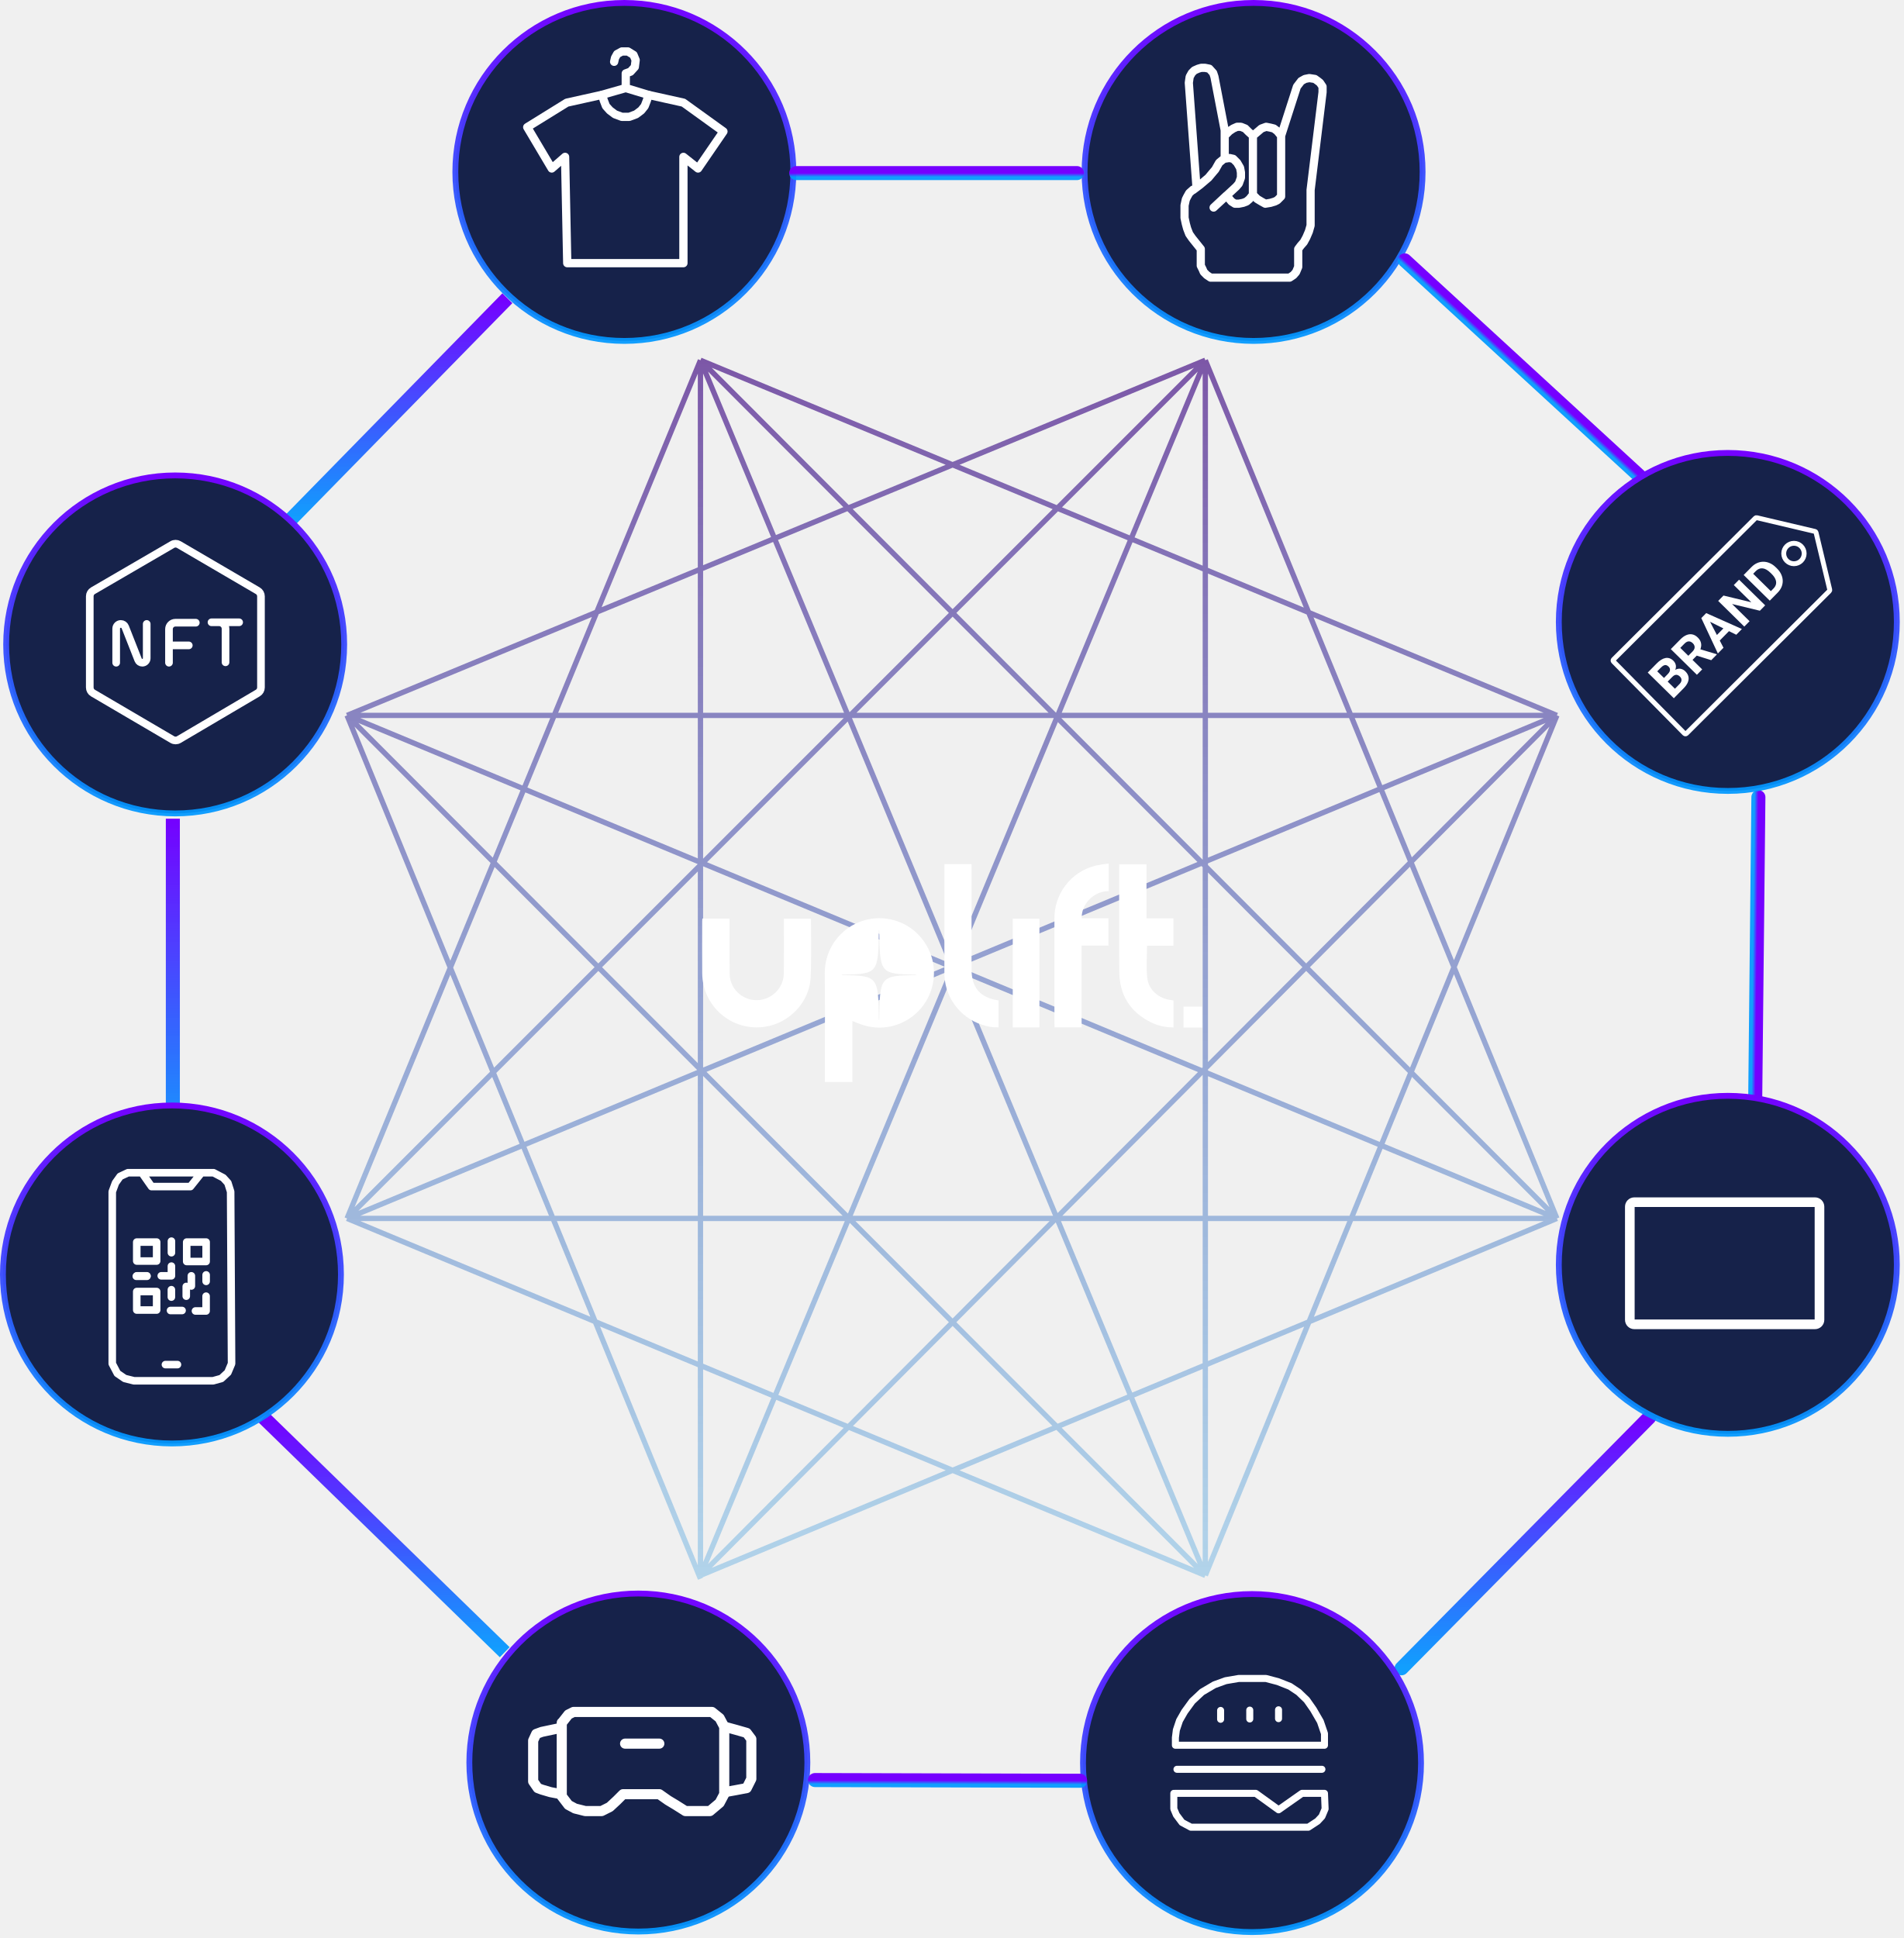
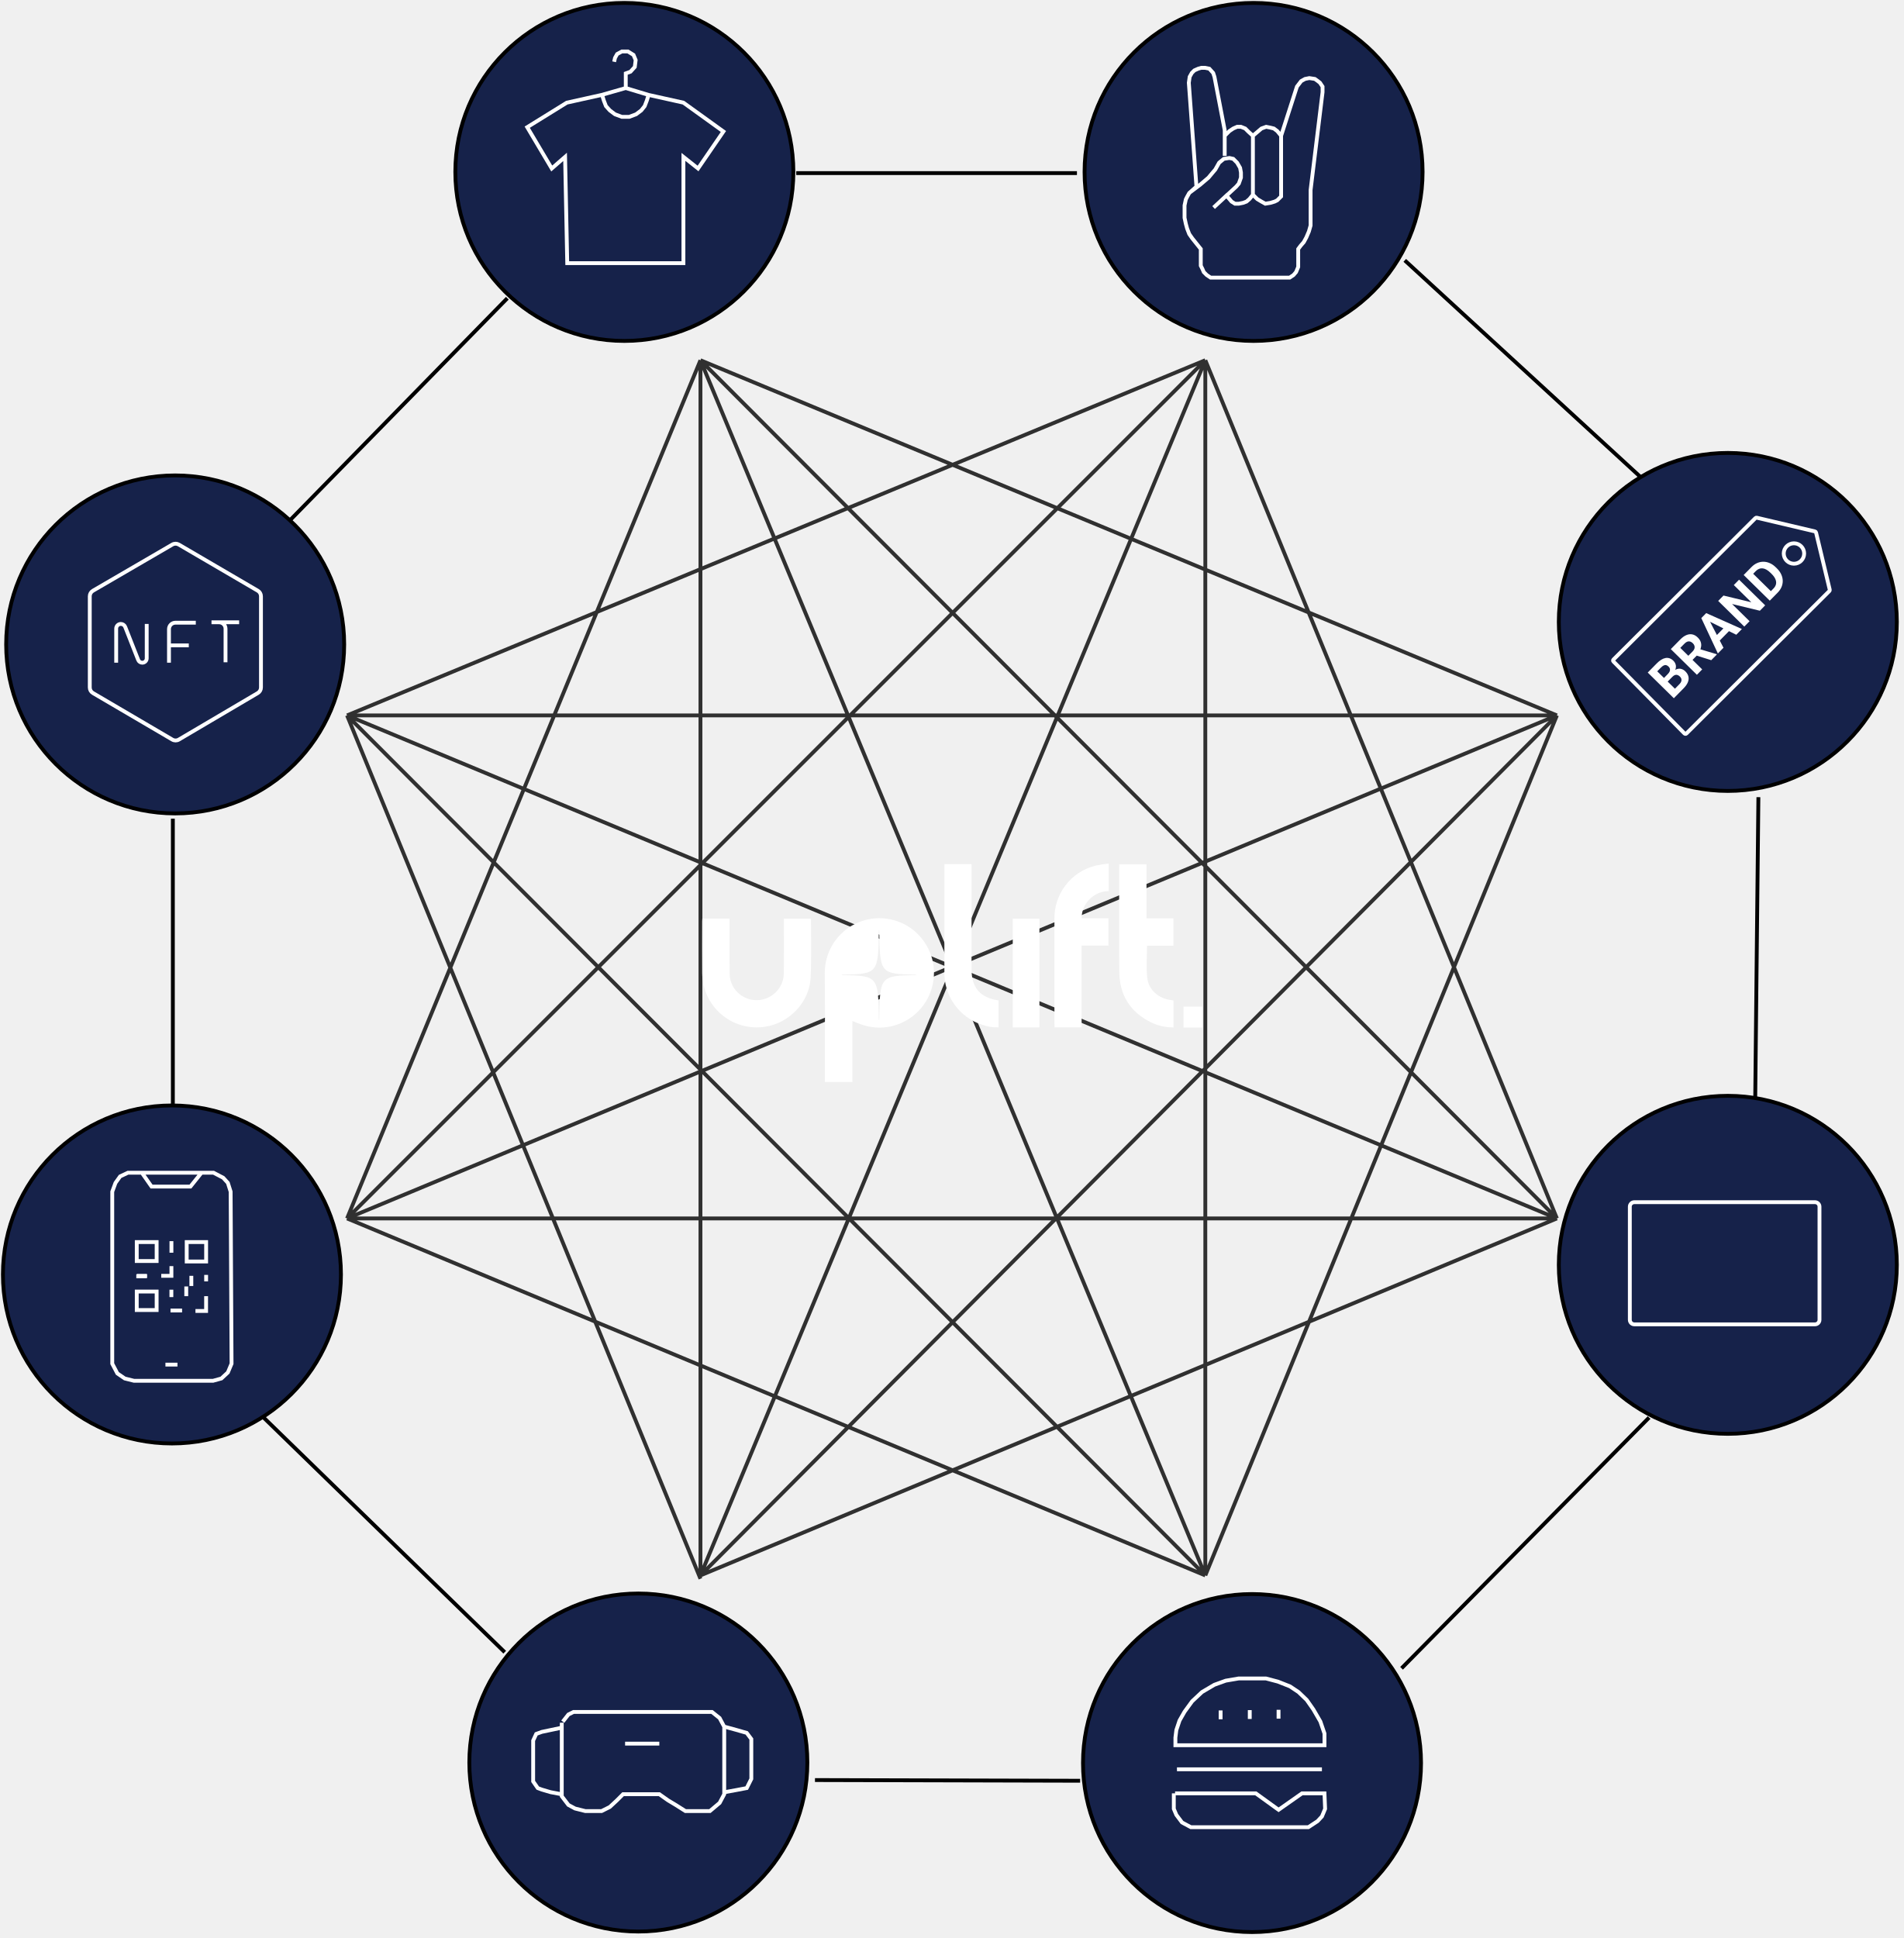
<svg xmlns="http://www.w3.org/2000/svg" width="496" height="505" viewBox="0 0 496 505" fill="none">
-   <circle cx="162.683" cy="44.8" r="44.038" fill="#16224A" stroke="url(#paint0_linear_0_1)" stroke-width="1.524" />
-   <circle cx="326.636" cy="44.8" r="44.038" fill="#16224A" stroke="url(#paint1_linear_0_1)" stroke-width="1.524" />
-   <path d="M163.05 22.94L168.992 24.733L178.074 26.752L188.5 34.263L181.885 43.906L178.074 40.878V68.571H147.802L147.241 40.878L143.766 43.906L137.375 33.142L147.69 26.752L156.771 24.733L163.05 22.94ZM163.05 22.94V19.128L164.283 18.679L165.404 17.446L165.629 15.652L165.068 14.307L163.61 13.41H162.041L160.807 14.082L160.247 15.091L160.023 16.101" stroke="white" stroke-width="2.153" stroke-linecap="round" stroke-linejoin="round" />
-   <path d="M156.883 24.733L157.331 26.191L157.892 27.648L158.901 28.77L160.246 29.779L162.04 30.451H163.946L165.74 29.779L167.085 28.77L167.982 27.648L168.543 26.191L168.991 24.733" stroke="white" stroke-width="2.153" stroke-linecap="round" stroke-linejoin="round" />
-   <path d="M132.193 77.714L75.508 135.619" stroke="url(#paint2_linear_0_1)" stroke-width="3.657" />
-   <path d="M429.691 369.384L365.195 434.717" stroke="url(#paint3_linear_0_1)" stroke-width="3.657" stroke-linecap="round" />
-   <path d="M45.039 213.333V301.408" stroke="url(#paint4_linear_0_1)" stroke-width="3.657" />
-   <path d="M68.688 369.384L131.508 430.529" stroke="url(#paint5_linear_0_1)" stroke-width="3.657" />
-   <circle cx="44.8" cy="332.098" r="44.038" fill="#16224A" stroke="url(#paint6_linear_0_1)" stroke-width="1.524" />
-   <path d="M36.961 305.583H33.346L31.298 306.547L30.093 308.234L29.25 310.523V355.344L30.575 357.875L32.503 359.2L34.913 359.802H55.516L57.685 359.2L59.372 357.634L60.336 355.344L60.095 310.523L59.372 308.234L58.167 306.909L55.637 305.583H52.504M36.961 305.583L39.491 309.198H49.612L52.504 305.583M36.961 305.583H52.504M43.106 355.585H46.239" stroke="white" stroke-width="1.97" stroke-linecap="round" stroke-linejoin="round" />
-   <path d="M35.633 332.452H38.283M35.633 341.368H40.814V336.548H35.633V341.368Z" stroke="white" stroke-width="1.97" stroke-linecap="round" stroke-linejoin="round" />
-   <path d="M44.669 323.416V326.428M35.633 328.596H40.814V323.657H35.633V328.596Z" stroke="white" stroke-width="1.97" stroke-linecap="round" stroke-linejoin="round" />
-   <path d="M44.666 329.922V332.451H42.016" stroke="white" stroke-width="1.97" stroke-linecap="round" stroke-linejoin="round" />
-   <path d="M35.516 332.572H38.287" stroke="white" stroke-width="1.97" stroke-linecap="round" stroke-linejoin="round" />
-   <path d="M44.656 336.066V337.994" stroke="white" stroke-width="1.97" stroke-linecap="round" stroke-linejoin="round" />
-   <path d="M44.43 341.488H47.442" stroke="white" stroke-width="1.97" stroke-linecap="round" stroke-linejoin="round" />
-   <path d="M50.93 341.609H53.701V337.754" stroke="white" stroke-width="1.97" stroke-linecap="round" stroke-linejoin="round" />
-   <path d="M48.531 337.753V335.223" stroke="white" stroke-width="1.97" stroke-linecap="round" stroke-linejoin="round" />
-   <path d="M49.859 335.102V332.452" stroke="white" stroke-width="1.97" stroke-linecap="round" stroke-linejoin="round" />
-   <path d="M53.711 332.211V333.897" stroke="white" stroke-width="1.97" stroke-linecap="round" stroke-linejoin="round" />
-   <path d="M48.648 328.717V323.656H53.709V328.717H48.648Z" stroke="white" stroke-width="1.97" stroke-linecap="round" stroke-linejoin="round" />
-   <path opacity="0.8" d="M182.513 93.866L314.06 410.519M182.513 93.866V410.519M182.513 93.866L405.673 317.497M182.513 93.866L90.43 317.497M182.513 93.866L405.673 186.419M314.06 410.519V93.866M314.06 410.519L90.43 186.419M314.06 410.519L405.673 186.419M314.06 410.519L90.43 317.497M314.06 93.866L90.43 317.497M314.06 93.866L405.673 317.497M314.06 93.866L90.43 186.419M314.06 93.866L182.513 410.519M90.43 317.497H405.673M90.43 317.497L405.673 186.419M405.673 317.497L90.43 186.419M405.673 317.497L182.513 410.519M90.43 186.419H405.673M90.43 186.419L182.513 411.392M182.513 410.519L405.673 186.419" stroke="url(#paint7_linear_0_1)" stroke-width="1.381" />
-   <circle cx="166.331" cy="459.274" r="44.038" fill="#16224A" stroke="url(#paint8_linear_0_1)" stroke-width="1.524" />
-   <path d="M146.375 448.893V468.062L148.106 470.325L149.836 471.257L152.499 471.923H156.759L158.889 470.858L160.752 469.127L162.35 467.53H171.801L174.064 469.127L176.061 470.325L178.591 471.923H184.98L187.51 469.793L188.708 467.53V463.936V449.958L187.51 447.695L185.513 446.097H149.437L148.106 446.763L146.641 448.626" stroke="white" stroke-width="2.635" stroke-linecap="round" stroke-linejoin="round" />
-   <path d="M162.875 454.351H171.794" stroke="white" stroke-width="2.635" stroke-linecap="round" stroke-linejoin="round" />
-   <path d="M188.844 449.958L191.772 450.756L194.568 451.555L195.766 453.152V463.536L194.568 465.932L191.772 466.465L188.844 466.997" stroke="white" stroke-width="2.635" stroke-linecap="round" stroke-linejoin="round" />
-   <path d="M146.244 450.224L143.714 450.757L141.185 451.289L139.721 451.822L138.922 453.552V464.202L140.12 465.933L141.185 466.332L143.448 466.998L146.244 467.53" stroke="white" stroke-width="2.635" stroke-linecap="round" stroke-linejoin="round" />
-   <circle cx="45.644" cy="167.923" r="44.038" fill="#16224A" stroke="url(#paint9_linear_0_1)" stroke-width="1.524" />
-   <path d="M23.391 179.146V155.379C23.391 154.783 23.708 154.231 24.224 153.931L44.904 141.901C45.426 141.597 46.07 141.598 46.592 141.903L67.168 153.931C67.682 154.231 67.998 154.782 67.998 155.377V179.148C67.998 179.741 67.684 180.29 67.174 180.591L46.597 192.719C46.073 193.028 45.423 193.028 44.899 192.721L24.218 180.591C23.706 180.29 23.391 179.74 23.391 179.146Z" stroke="white" stroke-width="1.993" stroke-linecap="round" stroke-linejoin="round" />
-   <path d="M30.273 172.689V163.8C30.273 163.129 30.817 162.585 31.488 162.585V162.585C31.988 162.585 32.436 162.89 32.619 163.355L36.006 171.959C36.179 172.4 36.604 172.689 37.077 172.689V172.689C37.712 172.689 38.228 172.174 38.228 171.538V162.585" stroke="white" stroke-width="1.993" stroke-linecap="round" stroke-linejoin="round" />
-   <path d="M44.031 172.689V168.174M51.018 162.262H45.706C44.781 162.262 44.031 163.012 44.031 163.937V168.174M44.031 168.174H49.191" stroke="white" stroke-width="1.993" stroke-linecap="round" stroke-linejoin="round" />
-   <path d="M58.764 172.581V163.83C58.764 162.905 58.014 162.155 57.089 162.155H55.109H62.311" stroke="white" stroke-width="1.993" stroke-linecap="round" stroke-linejoin="round" />
+   <circle cx="162.683" cy="44.8" r="44.038" fill="#16224A" stroke="url(#paint0_linear_0_1)" strokeWidth="1.524" />
+   <circle cx="326.636" cy="44.8" r="44.038" fill="#16224A" stroke="url(#paint1_linear_0_1)" strokeWidth="1.524" />
+   <path d="M163.05 22.94L168.992 24.733L178.074 26.752L188.5 34.263L181.885 43.906L178.074 40.878V68.571H147.802L147.241 40.878L143.766 43.906L137.375 33.142L147.69 26.752L156.771 24.733L163.05 22.94ZM163.05 22.94V19.128L164.283 18.679L165.404 17.446L165.629 15.652L165.068 14.307L163.61 13.41H162.041L160.807 14.082L160.247 15.091L160.023 16.101" stroke="white" strokeWidth="2.153" strokeLinecap="round" strokeLinejoin="round" />
+   <path d="M156.883 24.733L157.331 26.191L157.892 27.648L158.901 28.77L160.246 29.779L162.04 30.451H163.946L165.74 29.779L167.085 28.77L167.982 27.648L168.543 26.191L168.991 24.733" stroke="white" strokeWidth="2.153" strokeLinecap="round" strokeLinejoin="round" />
+   <path d="M132.193 77.714L75.508 135.619" stroke="url(#paint2_linear_0_1)" strokeWidth="3.657" />
+   <path d="M429.691 369.384L365.195 434.717" stroke="url(#paint3_linear_0_1)" strokeWidth="3.657" strokeLinecap="round" />
+   <path d="M45.039 213.333V301.408" stroke="url(#paint4_linear_0_1)" strokeWidth="3.657" />
+   <path d="M68.688 369.384L131.508 430.529" stroke="url(#paint5_linear_0_1)" strokeWidth="3.657" />
+   <circle cx="44.8" cy="332.098" r="44.038" fill="#16224A" stroke="url(#paint6_linear_0_1)" strokeWidth="1.524" />
+   <path d="M36.961 305.583H33.346L31.298 306.547L30.093 308.234L29.25 310.523V355.344L30.575 357.875L32.503 359.2L34.913 359.802H55.516L57.685 359.2L59.372 357.634L60.336 355.344L60.095 310.523L59.372 308.234L58.167 306.909L55.637 305.583H52.504M36.961 305.583L39.491 309.198H49.612L52.504 305.583M36.961 305.583H52.504M43.106 355.585H46.239" stroke="white" strokeWidth="1.97" strokeLinecap="round" strokeLinejoin="round" />
+   <path d="M35.633 332.452H38.283M35.633 341.368H40.814V336.548H35.633V341.368Z" stroke="white" strokeWidth="1.97" strokeLinecap="round" strokeLinejoin="round" />
+   <path d="M44.669 323.416V326.428M35.633 328.596H40.814V323.657H35.633V328.596Z" stroke="white" strokeWidth="1.97" strokeLinecap="round" strokeLinejoin="round" />
+   <path d="M44.666 329.922V332.451H42.016" stroke="white" strokeWidth="1.97" strokeLinecap="round" strokeLinejoin="round" />
+   <path d="M35.516 332.572H38.287" stroke="white" strokeWidth="1.97" strokeLinecap="round" strokeLinejoin="round" />
+   <path d="M44.656 336.066V337.994" stroke="white" strokeWidth="1.97" strokeLinecap="round" strokeLinejoin="round" />
+   <path d="M44.43 341.488H47.442" stroke="white" strokeWidth="1.97" strokeLinecap="round" strokeLinejoin="round" />
+   <path d="M50.93 341.609H53.701V337.754" stroke="white" strokeWidth="1.97" strokeLinecap="round" strokeLinejoin="round" />
+   <path d="M48.531 337.753V335.223" stroke="white" strokeWidth="1.97" strokeLinecap="round" strokeLinejoin="round" />
+   <path d="M49.859 335.102V332.452" stroke="white" strokeWidth="1.97" strokeLinecap="round" strokeLinejoin="round" />
+   <path d="M53.711 332.211V333.897" stroke="white" strokeWidth="1.97" strokeLinecap="round" strokeLinejoin="round" />
+   <path d="M48.648 328.717V323.656H53.709V328.717H48.648Z" stroke="white" strokeWidth="1.97" strokeLinecap="round" strokeLinejoin="round" />
+   <path opacity="0.8" d="M182.513 93.866L314.06 410.519M182.513 93.866V410.519M182.513 93.866L405.673 317.497M182.513 93.866L90.43 317.497M182.513 93.866L405.673 186.419M314.06 410.519V93.866M314.06 410.519L90.43 186.419M314.06 410.519L405.673 186.419M314.06 410.519L90.43 317.497M314.06 93.866L90.43 317.497M314.06 93.866L405.673 317.497M314.06 93.866L90.43 186.419M314.06 93.866L182.513 410.519M90.43 317.497H405.673M90.43 317.497L405.673 186.419M405.673 317.497L90.43 186.419M405.673 317.497L182.513 410.519M90.43 186.419H405.673M90.43 186.419L182.513 411.392M182.513 410.519L405.673 186.419" stroke="url(#paint7_linear_0_1)" strokeWidth="1.381" />
+   <circle cx="166.331" cy="459.274" r="44.038" fill="#16224A" stroke="url(#paint8_linear_0_1)" strokeWidth="1.524" />
+   <path d="M146.375 448.893V468.062L148.106 470.325L149.836 471.257L152.499 471.923H156.759L158.889 470.858L160.752 469.127L162.35 467.53H171.801L174.064 469.127L176.061 470.325L178.591 471.923H184.98L187.51 469.793L188.708 467.53V463.936V449.958L187.51 447.695L185.513 446.097H149.437L148.106 446.763L146.641 448.626" stroke="white" strokeWidth="2.635" strokeLinecap="round" strokeLinejoin="round" />
+   <path d="M162.875 454.351H171.794" stroke="white" strokeWidth="2.635" strokeLinecap="round" strokeLinejoin="round" />
+   <path d="M188.844 449.958L191.772 450.756L194.568 451.555L195.766 453.152V463.536L194.568 465.932L191.772 466.465L188.844 466.997" stroke="white" strokeWidth="2.635" strokeLinecap="round" strokeLinejoin="round" />
+   <path d="M146.244 450.224L143.714 450.757L141.185 451.289L139.721 451.822L138.922 453.552V464.202L140.12 465.933L141.185 466.332L143.448 466.998L146.244 467.53" stroke="white" strokeWidth="2.635" strokeLinecap="round" strokeLinejoin="round" />
+   <circle cx="45.644" cy="167.923" r="44.038" fill="#16224A" stroke="url(#paint9_linear_0_1)" strokeWidth="1.524" />
+   <path d="M23.391 179.146V155.379C23.391 154.783 23.708 154.231 24.224 153.931L44.904 141.901C45.426 141.597 46.07 141.598 46.592 141.903L67.168 153.931C67.682 154.231 67.998 154.782 67.998 155.377V179.148C67.998 179.741 67.684 180.29 67.174 180.591L46.597 192.719C46.073 193.028 45.423 193.028 44.899 192.721L24.218 180.591C23.706 180.29 23.391 179.74 23.391 179.146Z" stroke="white" strokeWidth="1.993" strokeLinecap="round" strokeLinejoin="round" />
+   <path d="M30.273 172.689V163.8C30.273 163.129 30.817 162.585 31.488 162.585V162.585C31.988 162.585 32.436 162.89 32.619 163.355L36.006 171.959C36.179 172.4 36.604 172.689 37.077 172.689V172.689C37.712 172.689 38.228 172.174 38.228 171.538V162.585" stroke="white" strokeWidth="1.993" strokeLinecap="round" strokeLinejoin="round" />
+   <path d="M44.031 172.689V168.174M51.018 162.262H45.706C44.781 162.262 44.031 163.012 44.031 163.937V168.174M44.031 168.174H49.191" stroke="white" strokeWidth="1.993" strokeLinecap="round" strokeLinejoin="round" />
+   <path d="M58.764 172.581V163.83C58.764 162.905 58.014 162.155 57.089 162.155H55.109H62.311" stroke="white" strokeWidth="1.993" strokeLinecap="round" strokeLinejoin="round" />
  <path d="M211.218 239.379H204.251C204.251 239.787 204.251 240.138 204.251 240.49C204.251 244.875 204.283 249.261 204.236 253.644C204.205 255.501 203.447 257.272 202.125 258.577C200.802 259.881 199.021 260.614 197.163 260.618C195.321 260.634 193.546 259.922 192.226 258.636C190.906 257.351 190.147 255.596 190.115 253.754C190.052 249.307 190.095 244.865 190.091 240.421C190.091 240.077 190.091 239.733 190.091 239.361H183.007C182.99 239.666 182.968 239.872 182.968 240.077C182.968 244.581 182.93 249.086 182.976 253.589C182.985 255.616 183.429 257.618 184.276 259.459C185.124 261.3 186.356 262.938 187.889 264.263C189.423 265.588 191.223 266.57 193.168 267.141C195.112 267.712 197.157 267.86 199.163 267.575C205.571 266.721 210.928 261.178 211.223 254.725C211.452 249.724 211.306 244.706 211.321 239.697C211.303 239.586 211.269 239.478 211.218 239.379" fill="white" />
  <path d="M298.932 254.793C298.626 252.067 298.869 249.28 298.869 246.433H305.761V239.299H298.733V225.212H291.628V225.899C291.628 235.057 291.554 244.216 291.655 253.372C291.723 259.363 294.562 263.767 299.955 266.426C301.768 267.299 303.757 267.741 305.769 267.717V260.709C305.576 260.672 305.383 260.624 305.188 260.602C301.937 260.231 299.294 258.02 298.932 254.793" fill="white" />
  <path d="M274.745 239.618C274.731 248.652 274.731 257.685 274.745 266.718C274.745 267.035 274.772 267.352 274.789 267.704H281.823V246.394H288.822V239.286H281.844C281.817 237.851 282.256 236.446 283.093 235.28C283.743 234.337 284.61 233.564 285.622 233.028C286.633 232.491 287.759 232.206 288.904 232.198V225.019C287.729 225.138 286.562 225.323 285.409 225.574C282.3 226.356 279.551 228.173 277.612 230.725C275.674 233.278 274.663 236.414 274.745 239.618" fill="white" />
  <path d="M253.144 252.563C253.144 243.799 253.144 235.034 253.144 226.269V225.182H246.071V226.157C246.071 235.16 246.072 244.164 246.075 253.167C245.994 256.218 246.901 259.213 248.66 261.707C250.419 264.201 252.937 266.059 255.839 267.006C257.229 267.521 258.708 267.758 260.19 267.702V260.686C255.393 259.984 253.144 257.371 253.144 252.564" fill="white" />
  <path d="M270.833 239.398H263.891V267.711H270.833V239.398Z" fill="white" />
  <path d="M313.252 262.303H308.383V267.762H313.252V262.303Z" fill="white" />
  <path d="M242.417 248.431C241.219 245.323 238.984 242.725 236.089 241.077C233.921 239.862 231.473 239.237 228.988 239.262C226.503 239.288 224.068 239.964 221.925 241.224C219.783 242.483 218.008 244.281 216.776 246.44C215.545 248.599 214.9 251.042 214.906 253.527C214.974 259.91 214.958 266.4 214.943 272.675C214.937 275.37 214.93 278.159 214.93 280.897V281.935H222.105V266.062C222.457 266.194 222.793 266.328 223.12 266.458C223.85 266.767 224.598 267.031 225.361 267.247C226.458 267.544 227.584 267.72 228.72 267.773C231.062 267.834 233.383 267.317 235.478 266.267C237.573 265.218 239.377 263.669 240.731 261.757C242.085 259.845 242.947 257.629 243.241 255.304C243.535 252.98 243.252 250.619 242.417 248.43M238.717 254.087C229.333 254.251 229.244 254.359 229.107 265.681H228.99C228.853 254.359 228.763 254.251 219.379 254.087V253.97C228.763 253.805 228.852 253.697 228.99 242.375H229.107C229.243 253.697 229.333 253.805 238.717 253.97V254.087Z" fill="white" />
-   <circle cx="326.229" cy="459.414" r="44.038" fill="#16224A" stroke="url(#paint10_linear_0_1)" stroke-width="1.524" />
-   <path d="M306.672 461.04H344.444" stroke="white" stroke-width="1.829" stroke-linecap="round" stroke-linejoin="round" />
-   <path d="M345.11 454.772H306.266V452.792L306.513 450.813L307.338 448.339L308.657 446.03L310.637 443.308L313.193 440.916L316.41 439.02L319.379 437.947L322.76 437.37H329.853L332.987 438.195L336.121 439.432L338.347 440.916L340.492 442.978L342.223 445.452L344.038 448.586L345.11 451.72V454.772Z" stroke="white" stroke-width="1.829" stroke-linecap="round" stroke-linejoin="round" />
-   <path d="M318.047 445.7V448.008" stroke="white" stroke-width="1.829" stroke-linecap="round" stroke-linejoin="round" />
-   <path d="M325.641 445.617V447.926" stroke="white" stroke-width="1.829" stroke-linecap="round" stroke-linejoin="round" />
-   <path d="M333.141 445.535V447.843" stroke="white" stroke-width="1.829" stroke-linecap="round" stroke-linejoin="round" />
-   <path d="M306.181 467.308H327.212L333.15 471.596L339.253 467.308H345.108L345.273 471.349L344.449 473.328L343.294 474.565L340.902 476.132H310.305L307.996 474.895L306.511 472.916L305.852 471.349V467.308" stroke="white" stroke-width="1.829" stroke-linecap="round" stroke-linejoin="round" />
-   <path d="M326.462 35.379V50.743M326.462 35.379L325.349 34.377L324.458 33.486L323.345 33.041H322.343L321.341 33.486L320.339 34.154L319.114 35.379M326.462 35.379L327.91 34.154L328.689 33.486L329.914 33.041L331.027 33.263L331.918 33.486L332.808 34.154L333.81 35.379M326.462 50.743L325.572 51.857L324.792 52.525L323.902 52.859L322.788 53.081H321.786L320.895 52.525L320.339 51.857L319.559 50.966L316.219 54.083L322.12 48.628L322.788 47.849L323.345 46.29V44.954L323.122 43.729L322.343 42.393L321.341 41.391L320.339 41.168L318.891 41.391L317.667 42.393L316.665 44.174L315.997 44.954L314.883 46.29L312.657 48.182L311.766 48.85M326.462 50.743L326.908 51.189L327.576 51.857L328.689 52.525L329.691 53.081L331.027 52.859L332.14 52.525L332.808 52.191L333.81 51.189V49.852V35.379M311.766 48.85L310.875 49.519V49.407L309.873 50.298L309.316 51.3L308.982 51.968L308.648 53.527V55.308V56.755L308.982 58.314L309.316 59.539L309.873 60.986L310.652 62.1L311.989 63.77L312.879 64.883V69.225L313.325 70.116L313.659 70.895L314.438 71.674L315.44 72.343H336.037L337.039 71.674L337.707 70.895L338.264 69.559V64.883L338.932 63.992L339.711 63.102L340.379 61.877L341.047 60.318L341.493 58.76V49.519L344.61 24.023V22.575L343.942 21.573L343.385 21.128L342.606 20.571L341.159 20.348L340.045 20.571L339.043 21.128L337.93 22.575L333.81 35.379M311.766 48.85L309.762 21.573L309.984 20.014L310.541 19.012L311.209 18.344L312.211 17.899L312.991 17.676H313.993L315.106 17.899L316.108 19.012L316.442 20.014L319.114 33.931V35.379M319.114 40.612V35.379" stroke="white" stroke-width="2.133" stroke-linecap="round" stroke-linejoin="round" />
-   <path d="M207.469 45.105H280.611" stroke="url(#paint11_linear_0_1)" stroke-width="3.657" stroke-linecap="round" stroke-linejoin="round" />
-   <path d="M366.031 67.846L428.014 124.803" stroke="url(#paint12_linear_0_1)" stroke-width="3.657" stroke-linecap="round" stroke-linejoin="round" />
-   <path d="M458.172 207.726L457.334 287.298" stroke="url(#paint13_linear_0_1)" stroke-width="3.657" stroke-linecap="round" stroke-linejoin="round" />
-   <path d="M212.352 463.845L281.441 464.024" stroke="url(#paint14_linear_0_1)" stroke-width="3.657" stroke-linecap="round" stroke-linejoin="round" />
-   <circle cx="450.206" cy="329.585" r="44.038" fill="#16224A" stroke="url(#_888)" stroke-width="1.524" />
-   <path d="M424.672 343.917V314.439C424.672 313.79 425.198 313.264 425.847 313.264H472.915C473.564 313.264 474.091 313.79 474.091 314.439V343.917C474.091 344.566 473.564 345.093 472.915 345.093H425.847C425.198 345.093 424.672 344.566 424.672 343.917Z" stroke="white" stroke-width="2.513" />
-   <circle cx="450.206" cy="162.063" r="44.038" fill="#16224A" stroke="url(#paint16_linear_0_1_kkk)" stroke-width="1.524" />
-   <path d="M438.917 191.13L420.405 172.37C420.267 172.231 420.268 172.007 420.407 171.868L457.407 134.994C457.494 134.907 457.62 134.872 457.739 134.9L472.924 138.48C473.054 138.511 473.157 138.613 473.188 138.743L476.766 153.673C476.795 153.793 476.759 153.92 476.671 154.008L439.422 191.132C439.282 191.271 439.056 191.27 438.917 191.13Z" stroke="white" stroke-width="1.267" />
-   <circle cx="467.436" cy="144.234" r="2.662" stroke="white" stroke-width="1.267" />
+   <circle cx="326.229" cy="459.414" r="44.038" fill="#16224A" stroke="url(#paint10_linear_0_1)" strokeWidth="1.524" />
+   <path d="M306.672 461.04H344.444" stroke="white" strokeWidth="1.829" strokeLinecap="round" strokeLinejoin="round" />
+   <path d="M345.11 454.772H306.266V452.792L306.513 450.813L307.338 448.339L308.657 446.03L310.637 443.308L313.193 440.916L316.41 439.02L319.379 437.947L322.76 437.37H329.853L332.987 438.195L336.121 439.432L338.347 440.916L340.492 442.978L342.223 445.452L344.038 448.586L345.11 451.72V454.772Z" stroke="white" strokeWidth="1.829" strokeLinecap="round" strokeLinejoin="round" />
+   <path d="M318.047 445.7V448.008" stroke="white" strokeWidth="1.829" strokeLinecap="round" strokeLinejoin="round" />
+   <path d="M325.641 445.617V447.926" stroke="white" strokeWidth="1.829" strokeLinecap="round" strokeLinejoin="round" />
+   <path d="M333.141 445.535V447.843" stroke="white" strokeWidth="1.829" strokeLinecap="round" strokeLinejoin="round" />
+   <path d="M306.181 467.308H327.212L333.15 471.596L339.253 467.308H345.108L345.273 471.349L344.449 473.328L343.294 474.565L340.902 476.132H310.305L307.996 474.895L306.511 472.916L305.852 471.349V467.308" stroke="white" strokeWidth="1.829" strokeLinecap="round" strokeLinejoin="round" />
+   <path d="M326.462 35.379V50.743M326.462 35.379L325.349 34.377L324.458 33.486L323.345 33.041H322.343L321.341 33.486L320.339 34.154L319.114 35.379M326.462 35.379L327.91 34.154L328.689 33.486L329.914 33.041L331.027 33.263L331.918 33.486L332.808 34.154L333.81 35.379M326.462 50.743L325.572 51.857L324.792 52.525L323.902 52.859L322.788 53.081H321.786L320.895 52.525L320.339 51.857L319.559 50.966L316.219 54.083L322.12 48.628L322.788 47.849L323.345 46.29V44.954L323.122 43.729L322.343 42.393L321.341 41.391L320.339 41.168L318.891 41.391L317.667 42.393L316.665 44.174L315.997 44.954L314.883 46.29L312.657 48.182L311.766 48.85M326.462 50.743L326.908 51.189L327.576 51.857L328.689 52.525L329.691 53.081L331.027 52.859L332.14 52.525L332.808 52.191L333.81 51.189V49.852V35.379M311.766 48.85L310.875 49.519V49.407L309.873 50.298L309.316 51.3L308.982 51.968L308.648 53.527V55.308V56.755L308.982 58.314L309.316 59.539L309.873 60.986L310.652 62.1L311.989 63.77L312.879 64.883V69.225L313.325 70.116L313.659 70.895L314.438 71.674L315.44 72.343H336.037L337.039 71.674L337.707 70.895L338.264 69.559V64.883L338.932 63.992L339.711 63.102L340.379 61.877L341.047 60.318L341.493 58.76V49.519L344.61 24.023V22.575L343.942 21.573L343.385 21.128L342.606 20.571L341.159 20.348L340.045 20.571L339.043 21.128L337.93 22.575L333.81 35.379M311.766 48.85L309.762 21.573L309.984 20.014L310.541 19.012L311.209 18.344L312.211 17.899L312.991 17.676H313.993L315.106 17.899L316.108 19.012L316.442 20.014L319.114 33.931V35.379M319.114 40.612V35.379" stroke="white" strokeWidth="2.133" strokeLinecap="round" strokeLinejoin="round" />
+   <path d="M207.469 45.105H280.611" stroke="url(#paint11_linear_0_1)" strokeWidth="3.657" strokeLinecap="round" strokeLinejoin="round" />
+   <path d="M366.031 67.846L428.014 124.803" stroke="url(#paint12_linear_0_1)" strokeWidth="3.657" strokeLinecap="round" strokeLinejoin="round" />
+   <path d="M458.172 207.726L457.334 287.298" stroke="url(#paint13_linear_0_1)" strokeWidth="3.657" strokeLinecap="round" strokeLinejoin="round" />
+   <path d="M212.352 463.845L281.441 464.024" stroke="url(#paint14_linear_0_1)" strokeWidth="3.657" strokeLinecap="round" strokeLinejoin="round" />
+   <circle cx="450.206" cy="329.585" r="44.038" fill="#16224A" stroke="url(#_888)" strokeWidth="1.524" />
+   <path d="M424.672 343.917V314.439C424.672 313.79 425.198 313.264 425.847 313.264H472.915C473.564 313.264 474.091 313.79 474.091 314.439V343.917C474.091 344.566 473.564 345.093 472.915 345.093H425.847C425.198 345.093 424.672 344.566 424.672 343.917Z" stroke="white" strokeWidth="2.513" />
+   <circle cx="450.206" cy="162.063" r="44.038" fill="#16224A" stroke="url(#paint16_linear_0_1_kkk)" strokeWidth="1.524" />
+   <path d="M438.917 191.13L420.405 172.37C420.267 172.231 420.268 172.007 420.407 171.868L457.407 134.994C457.494 134.907 457.62 134.872 457.739 134.9L472.924 138.48C473.054 138.511 473.157 138.613 473.188 138.743L476.766 153.673C476.795 153.793 476.759 153.92 476.671 154.008L439.422 191.132C439.282 191.271 439.056 191.27 438.917 191.13Z" stroke="white" strokeWidth="1.267" />
+   <circle cx="467.436" cy="144.234" r="2.662" stroke="white" strokeWidth="1.267" />
  <path d="M435.775 176.345L434.057 178.092L433.086 177.155L434.528 175.688C434.782 175.43 434.958 175.186 435.055 174.956C435.149 174.724 435.172 174.505 435.123 174.298C435.075 174.085 434.958 173.887 434.771 173.703C434.559 173.495 434.348 173.367 434.138 173.32C433.93 173.269 433.714 173.298 433.49 173.408C433.268 173.515 433.029 173.7 432.772 173.961L431.816 174.933L437.52 180.541L436.142 181.943L429.341 175.255L431.674 172.882C432.063 172.486 432.448 172.169 432.829 171.932C433.213 171.69 433.588 171.536 433.955 171.468C434.322 171.4 434.679 171.423 435.026 171.538C435.37 171.649 435.7 171.861 436.018 172.173C436.298 172.449 436.494 172.767 436.605 173.127C436.72 173.485 436.718 173.872 436.601 174.29C436.487 174.705 436.225 175.137 435.815 175.585L435.775 176.345ZM438.701 179.341L436.666 181.41L436.11 179.789L437.608 178.266C437.85 178.02 438.008 177.781 438.083 177.548C438.156 177.313 438.16 177.091 438.096 176.881C438.033 176.672 437.912 176.48 437.735 176.305C437.535 176.109 437.329 175.973 437.115 175.898C436.904 175.82 436.688 175.815 436.466 175.885C436.242 175.952 436.011 176.105 435.775 176.345L434.448 177.695L433.495 176.739L435.148 175.058L435.844 175.107C436.245 174.687 436.646 174.426 437.046 174.323C437.447 174.215 437.824 174.221 438.177 174.342C438.533 174.459 438.848 174.653 439.122 174.922C439.558 175.351 439.832 175.807 439.944 176.291C440.053 176.772 440.002 177.27 439.79 177.784C439.581 178.296 439.218 178.814 438.701 179.341ZM435.349 169.145L437.843 166.608C438.354 166.088 438.872 165.717 439.395 165.497C439.921 165.273 440.436 165.21 440.94 165.308C441.445 165.405 441.919 165.673 442.365 166.111C442.729 166.469 442.981 166.839 443.12 167.221C443.259 167.597 443.306 167.982 443.26 168.378C443.213 168.768 443.095 169.163 442.904 169.563L442.701 170.236L440.533 172.441L439.43 171.375L441.043 169.736C441.285 169.49 441.442 169.243 441.514 168.995C441.586 168.747 441.584 168.507 441.507 168.273C441.434 168.035 441.295 167.816 441.09 167.614C440.872 167.399 440.643 167.254 440.405 167.179C440.166 167.104 439.924 167.108 439.678 167.19C439.431 167.272 439.186 167.438 438.941 167.687L437.824 168.822L443.528 174.431L442.15 175.832L435.349 169.145ZM445.889 172.03L441.333 170.6L442.779 169.11L447.298 170.466L447.364 170.53L445.889 172.03ZM445.258 161.394L449.077 168.788L447.612 170.278L443.295 161.063L444.228 160.114L445.258 161.394ZM452.407 165.401L444.945 161.711L443.635 160.717L444.577 159.759L453.877 163.906L452.407 165.401ZM449.793 162.995L450.89 164.075L447.358 167.667L446.26 166.588L449.793 162.995ZM453.139 151.052L459.94 157.74L458.562 159.141L451.316 157.391L455.875 161.874L454.497 163.275L447.696 156.587L449.074 155.186L456.329 156.936L451.765 152.449L453.139 151.052ZM463.192 154.432L461.736 155.913L460.652 154.829L462.099 153.357C462.461 152.99 462.683 152.599 462.766 152.184C462.846 151.767 462.788 151.336 462.593 150.893C462.401 150.447 462.077 150 461.622 149.553L461.291 149.227C460.942 148.884 460.598 148.62 460.26 148.434C459.925 148.246 459.597 148.134 459.275 148.1C458.954 148.065 458.645 148.108 458.35 148.228C458.051 148.345 457.769 148.539 457.502 148.81L456.005 150.333L454.907 149.253L456.404 147.73C456.852 147.276 457.338 146.936 457.864 146.713C458.391 146.483 458.933 146.37 459.492 146.375C460.051 146.379 460.604 146.503 461.149 146.745C461.695 146.981 462.211 147.338 462.696 147.816L463.019 148.133C463.502 148.608 463.867 149.117 464.116 149.662C464.367 150.203 464.5 150.754 464.514 151.312C464.528 151.865 464.425 152.41 464.204 152.946C463.983 153.476 463.646 153.971 463.192 154.432ZM455.715 148.431L462.517 155.119L461.139 156.52L454.337 149.832L455.715 148.431Z" fill="white" />
  <defs>
    <linearGradient id="paint0_linear_0_1" x1="162.683" y1="0" x2="162.683" y2="89.6" gradientUnits="userSpaceOnUse">
-       <stop stop-color="#7500FF" />
-       <stop offset="1" stop-color="#0099FF" stop-opacity="0.93" />
+       <stop stopColor="#7500FF" />
+       <stop offset="1" stopColor="#0099FF" stopOpacity="0.93" />
    </linearGradient>
    <linearGradient id="paint1_linear_0_1" x1="326.636" y1="0" x2="326.636" y2="89.6" gradientUnits="userSpaceOnUse">
-       <stop stop-color="#7500FF" />
-       <stop offset="1" stop-color="#0099FF" stop-opacity="0.93" />
+       <stop stopColor="#7500FF" />
+       <stop offset="1" stopColor="#0099FF" stopOpacity="0.93" />
    </linearGradient>
    <linearGradient id="paint2_linear_0_1" x1="103.851" y1="77.714" x2="103.851" y2="135.619" gradientUnits="userSpaceOnUse">
-       <stop stop-color="#7500FF" />
-       <stop offset="1" stop-color="#0099FF" stop-opacity="0.93" />
+       <stop stopColor="#7500FF" />
+       <stop offset="1" stopColor="#0099FF" stopOpacity="0.93" />
    </linearGradient>
    <linearGradient id="paint3_linear_0_1" x1="397.443" y1="369.384" x2="397.443" y2="434.717" gradientUnits="userSpaceOnUse">
-       <stop stop-color="#7500FF" />
-       <stop offset="1" stop-color="#0099FF" stop-opacity="0.93" />
+       <stop stopColor="#7500FF" />
+       <stop offset="1" stopColor="#0099FF" stopOpacity="0.93" />
    </linearGradient>
    <linearGradient id="paint4_linear_0_1" x1="45.539" y1="213.333" x2="45.539" y2="301.408" gradientUnits="userSpaceOnUse">
-       <stop stop-color="#7500FF" />
-       <stop offset="1" stop-color="#0099FF" stop-opacity="0.93" />
+       <stop stopColor="#7500FF" />
+       <stop offset="1" stopColor="#0099FF" stopOpacity="0.93" />
    </linearGradient>
    <linearGradient id="paint5_linear_0_1" x1="100.098" y1="369.384" x2="100.098" y2="430.529" gradientUnits="userSpaceOnUse">
-       <stop stop-color="#7500FF" />
-       <stop offset="1" stop-color="#0099FF" stop-opacity="0.93" />
+       <stop stopColor="#7500FF" />
+       <stop offset="1" stopColor="#0099FF" stopOpacity="0.93" />
    </linearGradient>
    <linearGradient id="paint6_linear_0_1" x1="44.8" y1="287.298" x2="44.8" y2="376.898" gradientUnits="userSpaceOnUse">
-       <stop stop-color="#7500FF" />
-       <stop offset="1" stop-color="#0099FF" stop-opacity="0.93" />
+       <stop stopColor="#7500FF" />
+       <stop offset="1" stopColor="#0099FF" stopOpacity="0.93" />
    </linearGradient>
    <linearGradient id="paint7_linear_0_1" x1="231.312" y1="93.866" x2="231.312" y2="413.338" gradientUnits="userSpaceOnUse">
-       <stop stop-color="#5F3195" />
-       <stop offset="1" stop-color="#47A2DF" stop-opacity="0.46" />
+       <stop stopColor="#5F3195" />
+       <stop offset="1" stopColor="#47A2DF" stopOpacity="0.46" />
    </linearGradient>
    <linearGradient id="paint8_linear_0_1" x1="166.331" y1="414.474" x2="166.331" y2="504.074" gradientUnits="userSpaceOnUse">
-       <stop stop-color="#7500FF" />
-       <stop offset="1" stop-color="#0099FF" stop-opacity="0.93" />
+       <stop stopColor="#7500FF" />
+       <stop offset="1" stopColor="#0099FF" stopOpacity="0.93" />
    </linearGradient>
    <linearGradient id="paint9_linear_0_1" x1="45.644" y1="123.124" x2="45.644" y2="212.723" gradientUnits="userSpaceOnUse">
-       <stop stop-color="#7500FF" />
-       <stop offset="1" stop-color="#0099FF" stop-opacity="0.93" />
+       <stop stopColor="#7500FF" />
+       <stop offset="1" stopColor="#0099FF" stopOpacity="0.93" />
    </linearGradient>
    <linearGradient id="paint10_linear_0_1" x1="326.229" y1="414.614" x2="326.229" y2="504.214" gradientUnits="userSpaceOnUse">
-       <stop stop-color="#7500FF" />
-       <stop offset="1" stop-color="#0099FF" stop-opacity="0.93" />
+       <stop stopColor="#7500FF" />
+       <stop offset="1" stopColor="#0099FF" stopOpacity="0.93" />
    </linearGradient>
    <linearGradient id="paint11_linear_0_1" x1="244.04" y1="45.105" x2="244.04" y2="46.105" gradientUnits="userSpaceOnUse">
-       <stop stop-color="#7500FF" />
-       <stop offset="1" stop-color="#0099FF" stop-opacity="0.93" />
+       <stop stopColor="#7500FF" />
+       <stop offset="1" stopColor="#0099FF" stopOpacity="0.93" />
    </linearGradient>
    <linearGradient id="paint12_linear_0_1" x1="397.023" y1="96.325" x2="396.346" y2="97.061" gradientUnits="userSpaceOnUse">
-       <stop stop-color="#7500FF" />
-       <stop offset="1" stop-color="#0099FF" stop-opacity="0.93" />
+       <stop stopColor="#7500FF" />
+       <stop offset="1" stopColor="#0099FF" stopOpacity="0.93" />
    </linearGradient>
    <linearGradient id="paint13_linear_0_1" x1="457.753" y1="247.512" x2="456.753" y2="247.502" gradientUnits="userSpaceOnUse">
-       <stop stop-color="#7500FF" />
-       <stop offset="1" stop-color="#0099FF" stop-opacity="0.93" />
+       <stop stopColor="#7500FF" />
+       <stop offset="1" stopColor="#0099FF" stopOpacity="0.93" />
    </linearGradient>
    <linearGradient id="paint14_linear_0_1" x1="246.896" y1="463.935" x2="246.894" y2="464.935" gradientUnits="userSpaceOnUse">
-       <stop stop-color="#7500FF" />
-       <stop offset="1" stop-color="#0099FF" stop-opacity="0.93" />
+       <stop stopColor="#7500FF" />
+       <stop offset="1" stopColor="#0099FF" stopOpacity="0.93" />
    </linearGradient>
    <linearGradient id="_888" x1="450.206" y1="284.786" x2="450.206" y2="374.385" gradientUnits="userSpaceOnUse">
-       <stop stop-color="#7500FF" />
-       <stop offset="1" stop-color="#0099FF" stop-opacity="0.93" />
+       <stop stopColor="#7500FF" />
+       <stop offset="1" stopColor="#0099FF" stopOpacity="0.93" />
    </linearGradient>
    <linearGradient id="paint16_linear_0_1_kkk" x1="450.206" y1="117.264" x2="450.206" y2="206.863" gradientUnits="userSpaceOnUse">
-       <stop stop-color="#7500FF" />
-       <stop offset="1" stop-color="#0099FF" stop-opacity="0.93" />
+       <stop stopColor="#7500FF" />
+       <stop offset="1" stopColor="#0099FF" stopOpacity="0.93" />
    </linearGradient>
  </defs>
</svg>
